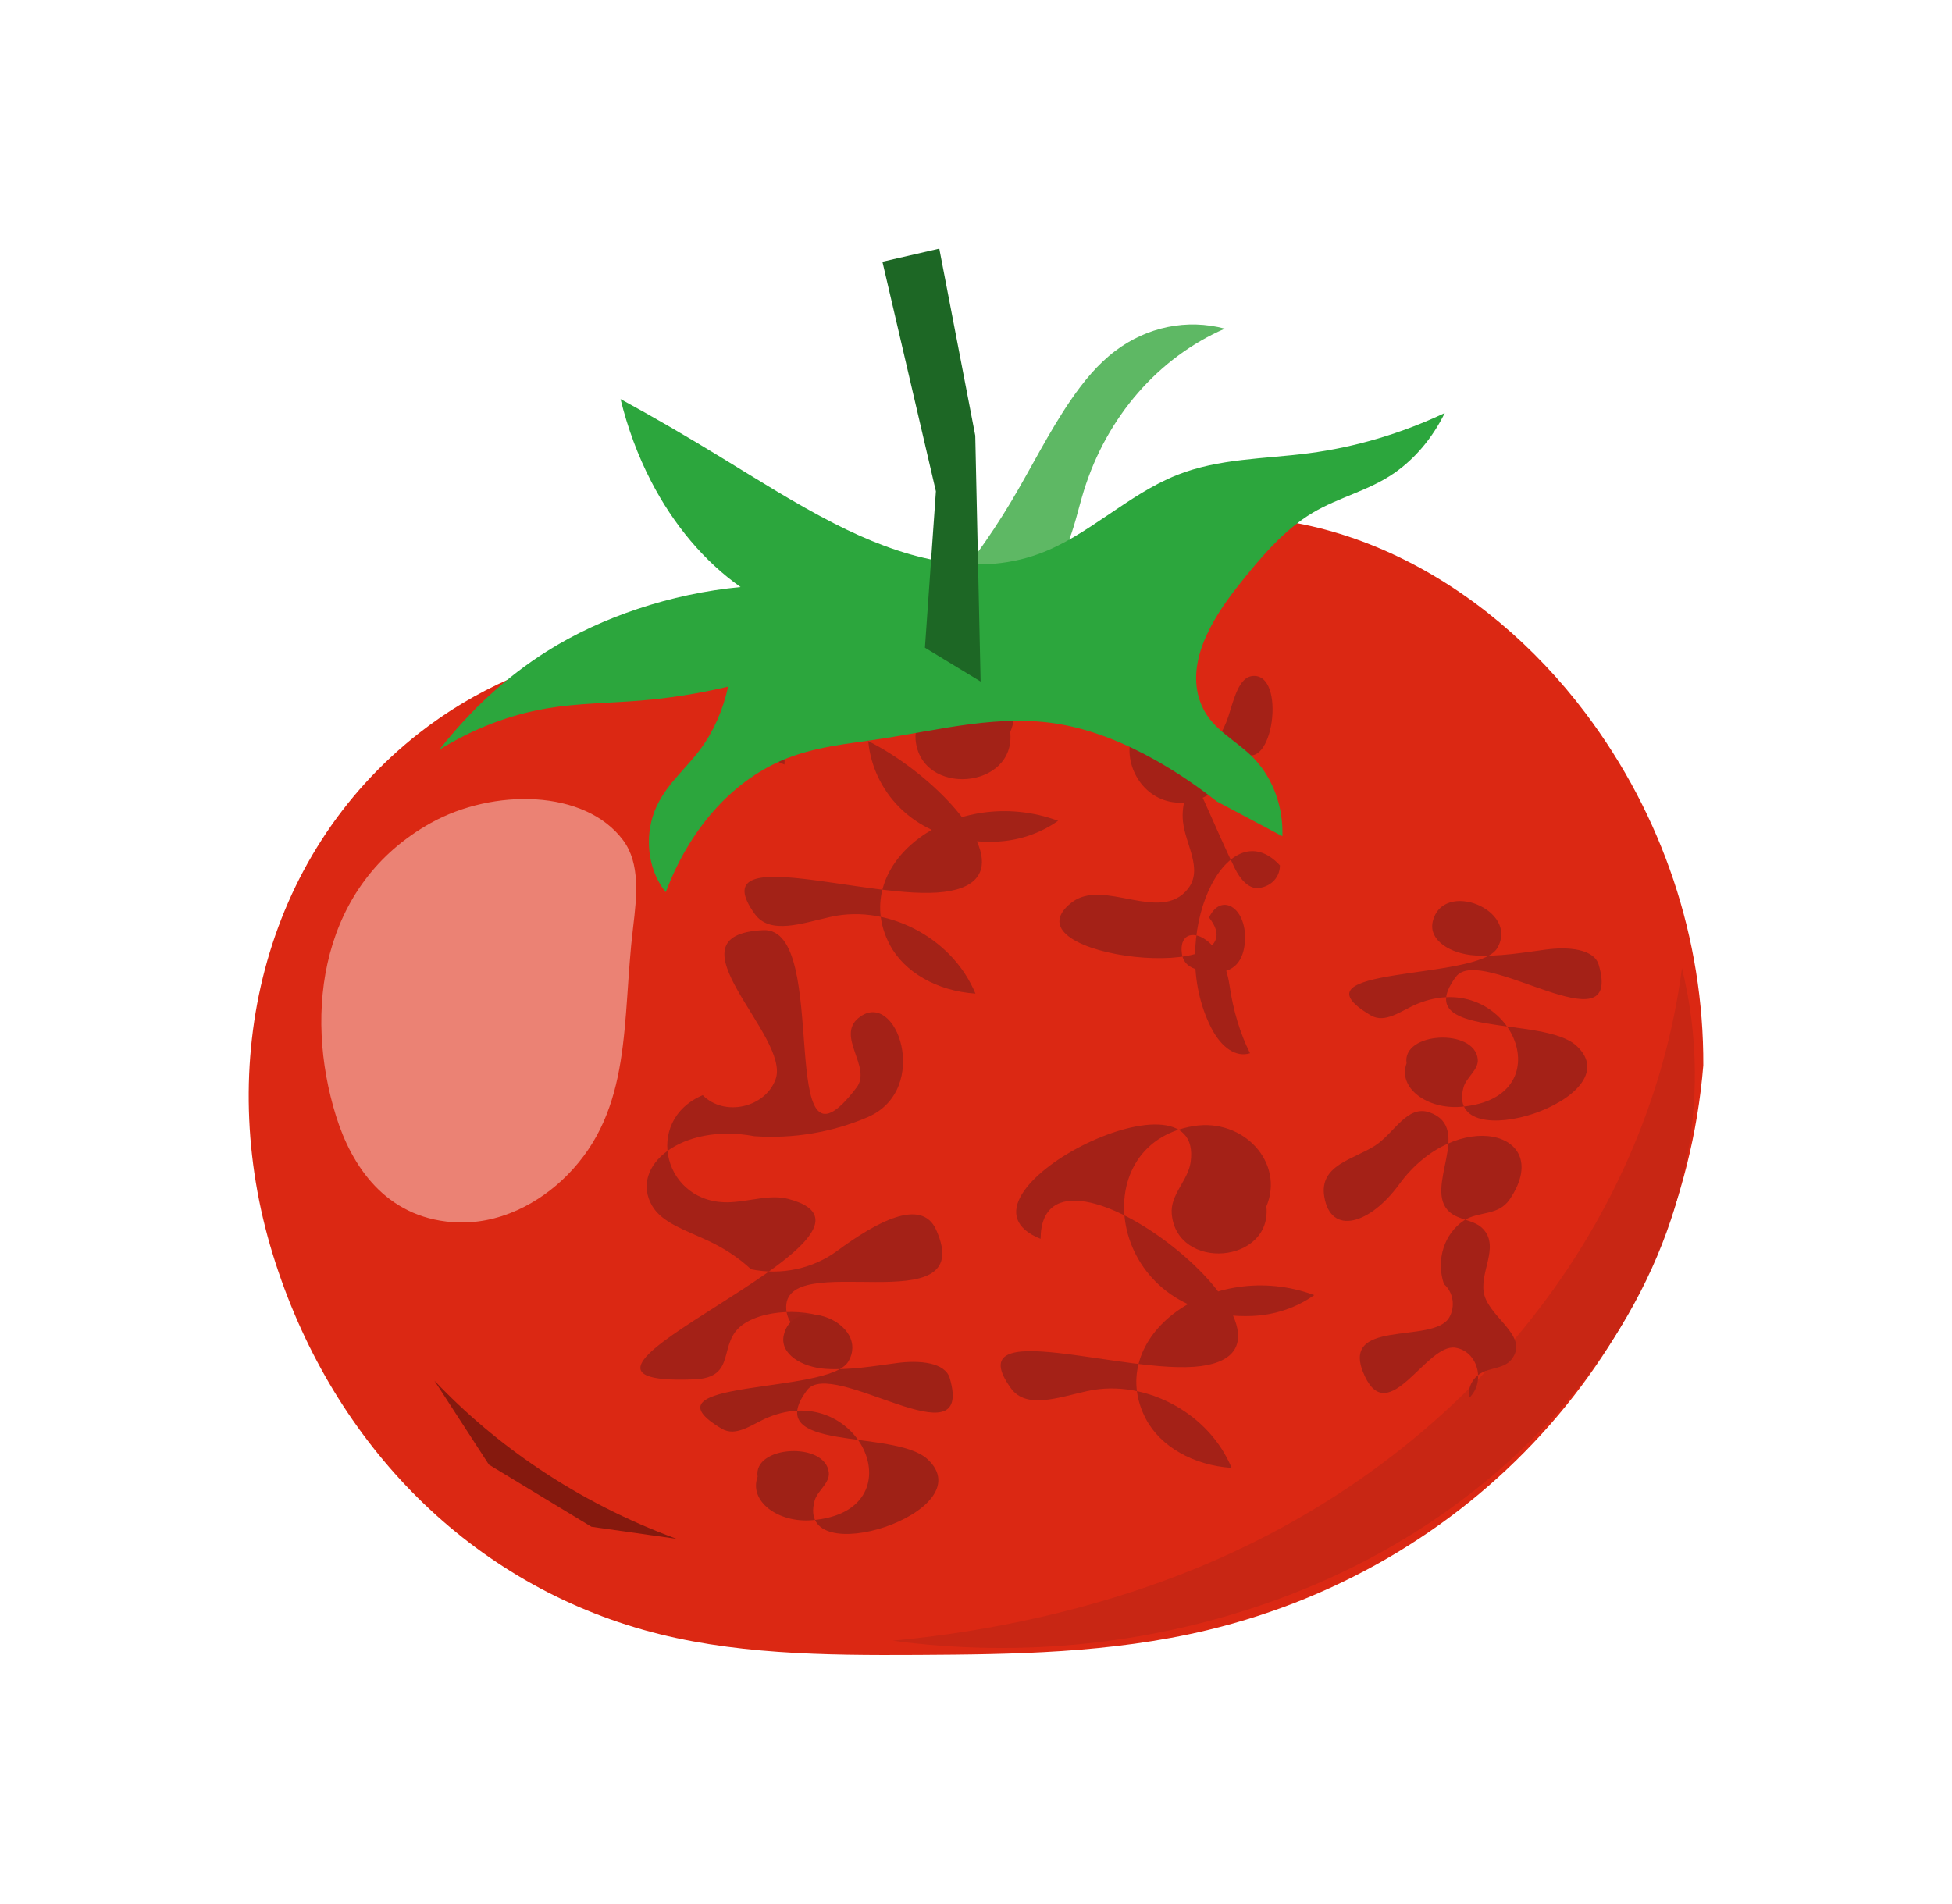
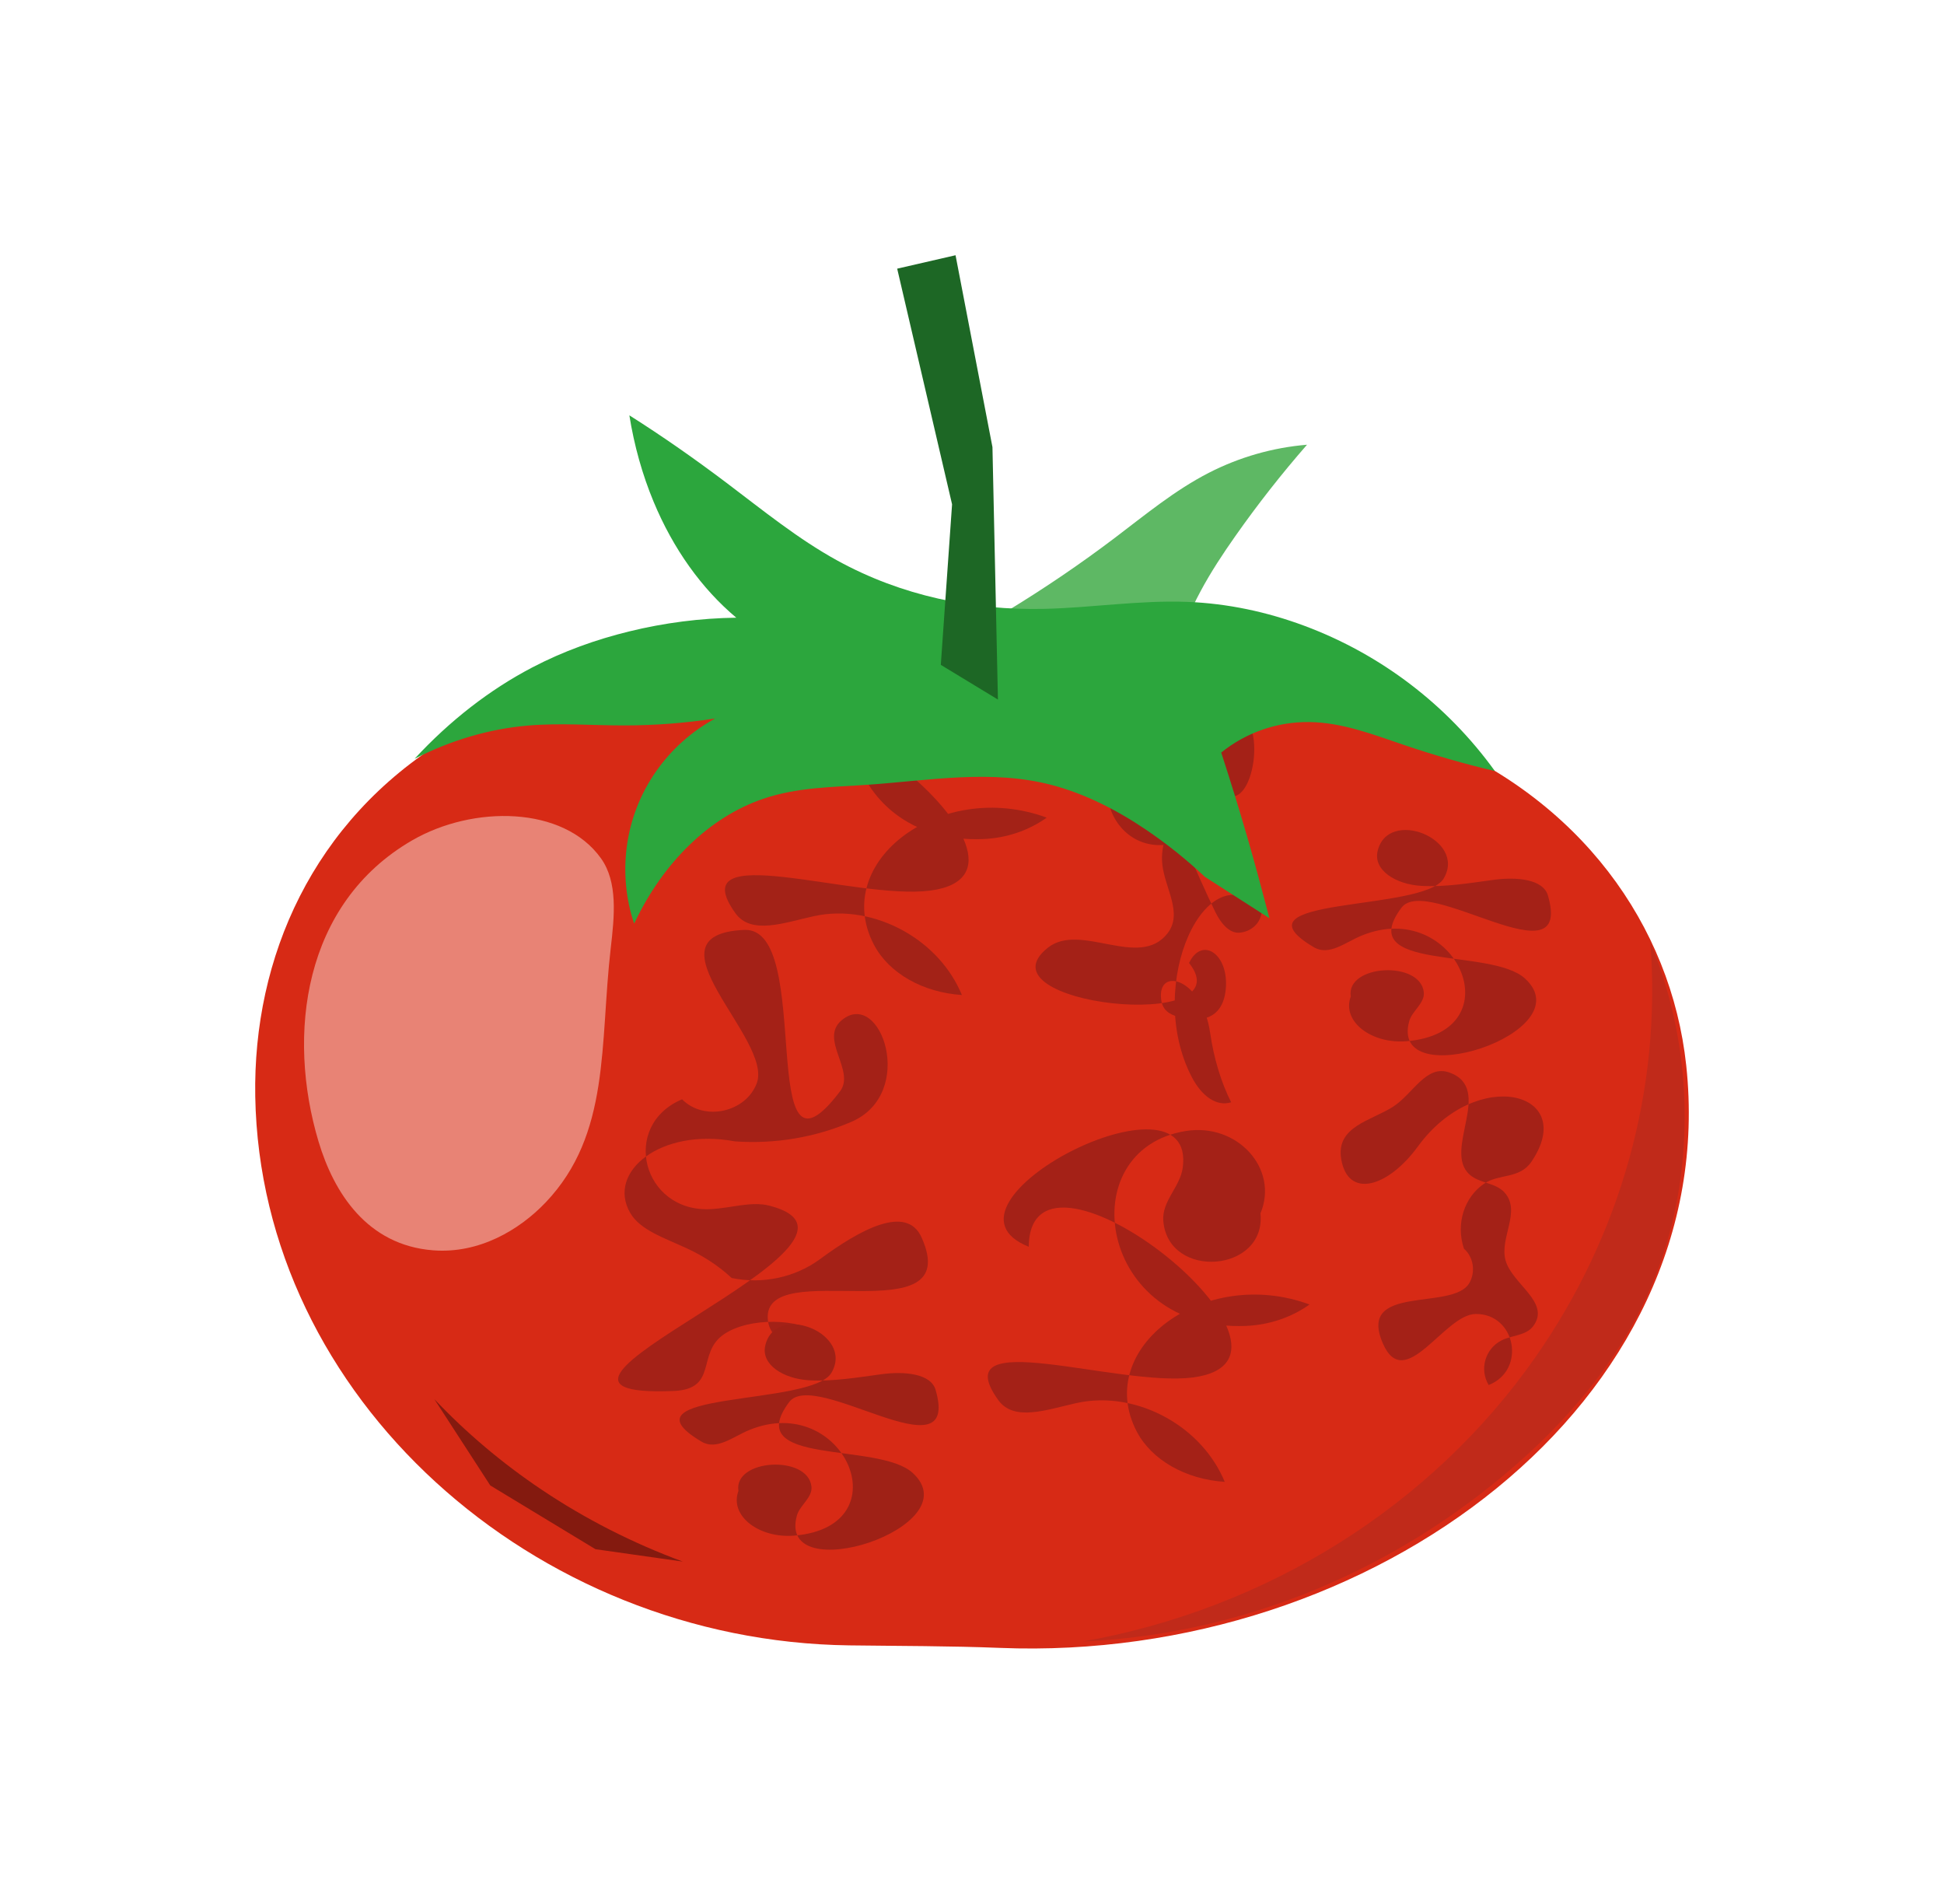
- <svg xmlns="http://www.w3.org/2000/svg" version="1.1" id="svg2" width="387.201" height="377.681" viewBox="0 0 387.201 377.681">
+ <svg xmlns="http://www.w3.org/2000/svg" viewBox="0 0 375.825 367.958" height="367.958" width="375.825" xml:space="preserve" id="svg2" version="1.1">
  <defs id="defs6">
-     <clipPath clipPathUnits="userSpaceOnUse" id="clipPath18">
-       <path d="m 147.747,242.199 35.655,-7.015 -9.809,-49.856 -35.655,7.015 z" id="path16" />
+     <clipPath id="clipPath20" clipPathUnits="userSpaceOnUse">
+       <path id="path18" d="M 36,36 H 245.869 V 178.206 H 36 Z" />
    </clipPath>
-     <clipPath clipPathUnits="userSpaceOnUse" id="clipPath24">
-       <path d="M 0,0 H 290.401 V 283.26 H 0 Z" id="path22" />
+     <clipPath id="clipPath30" clipPathUnits="userSpaceOnUse">
+       <path id="path28" d="m 163.334,225.235 27.512,-13.266 -18.402,-38.163 -27.512,13.266 z" />
    </clipPath>
-     <clipPath clipPathUnits="userSpaceOnUse" id="clipPath34">
-       <path d="M 36,36 H 254.4 V 207.369 H 36 Z" id="path32" />
+     <clipPath id="clipPath36" clipPathUnits="userSpaceOnUse">
+       <path id="path34" d="M 0,0 H 281.869 V 275.969 H 0 Z" />
    </clipPath>
-     <clipPath clipPathUnits="userSpaceOnUse" id="clipPath44">
-       <path d="m 156.607,125.385 h 34.809 v 58.299 H 156.607 Z" id="path42" />
+     <clipPath id="clipPath46" clipPathUnits="userSpaceOnUse">
+       <path id="path44" d="m 149.147,115.028 h 34.809 v 58.299 H 149.147 Z" />
    </clipPath>
-     <clipPath clipPathUnits="userSpaceOnUse" id="clipPath54">
-       <path d="m 94.271,76.968 h 46.917 v 68.891 H 94.271 Z" id="path52" />
+     <clipPath id="clipPath56" clipPathUnits="userSpaceOnUse">
+       <path id="path54" d="m 88.625,73.283 h 46.917 v 68.891 H 88.625 Z" />
    </clipPath>
-     <clipPath clipPathUnits="userSpaceOnUse" id="clipPath64">
-       <path d="m 109.763,134.416 h 48.651 v 53.096 H 109.763 Z" id="path62" />
+     <clipPath id="clipPath66" clipPathUnits="userSpaceOnUse">
+       <path id="path64" d="m 104.117,130.731 h 48.651 v 53.096 H 104.117 Z" />
    </clipPath>
-     <clipPath clipPathUnits="userSpaceOnUse" id="clipPath74">
-       <path d="m 147.872,63.842 h 48.651 v 53.096 H 147.872 Z" id="path72" />
+     <clipPath id="clipPath76" clipPathUnits="userSpaceOnUse">
+       <path id="path74" d="m 142.226,60.157 h 48.651 v 53.096 H 142.226 Z" />
    </clipPath>
-     <clipPath clipPathUnits="userSpaceOnUse" id="clipPath84">
-       <path d="m 103.186,54.01 h 39.553 V 88.668 H 103.186 Z" id="path82" />
+     <clipPath id="clipPath86" clipPathUnits="userSpaceOnUse">
+       <path id="path84" d="m 97.54,50.325 h 39.553 V 84.983 H 97.54 Z" />
    </clipPath>
-     <clipPath clipPathUnits="userSpaceOnUse" id="clipPath94">
-       <path d="m 131.805,37.043 h 121.34 v 103.155 H 131.805 Z" id="path92" />
+     <clipPath id="clipPath96" clipPathUnits="userSpaceOnUse">
+       <path id="path94" d="m 43.082,93.67 h 46.917 v 65.01 H 43.082 Z" />
    </clipPath>
-     <clipPath clipPathUnits="userSpaceOnUse" id="clipPath104">
-       <path d="m 46.803,100.354 h 48.842 v 65.01 H 46.803 Z" id="path102" />
+     <clipPath id="clipPath106" clipPathUnits="userSpaceOnUse">
+       <path id="path104" d="m 193.386,74.193 h 31.429 v 47.513 H 193.386 Z" />
    </clipPath>
-     <clipPath clipPathUnits="userSpaceOnUse" id="clipPath114">
-       <path d="m 195.935,74.238 h 31.429 v 44.7 H 195.935 Z" id="path112" />
+     <clipPath id="clipPath116" clipPathUnits="userSpaceOnUse">
+       <path id="path114" d="m 186.324,121.994 h 39.553 v 34.658 H 186.324 Z" />
    </clipPath>
-     <clipPath clipPathUnits="userSpaceOnUse" id="clipPath124">
-       <path d="m 199.727,115.531 h 39.553 v 34.658 H 199.727 Z" id="path122" />
+     <clipPath id="clipPath126" clipPathUnits="userSpaceOnUse">
+       <path id="path124" d="M 61.982,48.6 H 99.999 V 74.142 H 61.982 Z" />
    </clipPath>
-     <clipPath clipPathUnits="userSpaceOnUse" id="clipPath134">
-       <path d="m 63.627,53.284 h 38.017 V 78.827 H 63.627 Z" id="path132" />
+     <clipPath id="clipPath136" clipPathUnits="userSpaceOnUse">
+       <path id="path134" d="M 63.475,219.049 221.2,206.079 215.022,130.957 57.297,143.928 Z" />
    </clipPath>
-     <clipPath clipPathUnits="userSpaceOnUse" id="clipPath144">
-       <path d="m 64.361,149.501 h 151.579 v 75.375 H 64.361 Z" id="path142" />
+     <clipPath id="clipPath142" clipPathUnits="userSpaceOnUse">
+       <path id="path140" d="M 0,0 H 281.869 V 275.969 H 0 Z" />
    </clipPath>
-     <clipPath clipPathUnits="userSpaceOnUse" id="clipPath154">
-       <path d="m 130.277,180.852 h 16.606 v 66.408 H 130.277 Z" id="path152" />
+     <clipPath id="clipPath152" clipPathUnits="userSpaceOnUse">
+       <path id="path150" d="m 129.086,173.561 h 16.606 v 66.408 H 129.086 Z" />
+     </clipPath>
+     <clipPath id="clipPath162" clipPathUnits="userSpaceOnUse">
+       <path id="path160" d="m 155.939,37.005 h 89.332 v 103.348 h -89.332 z" />
    </clipPath>
  </defs>
-   <g id="g8" transform="matrix(1.333333,0,0,-1.333333,0,377.6805)">
-     <g id="g10" />
-     <g id="g12">
-       <g id="g14" clip-path="url(#clipPath18)">
-         <g id="g20" clip-path="url(#clipPath24)">
-           <path d="m 139.112,193.131 c 4.223,4.768 8.018,9.967 11.334,15.524 2.997,5.023 5.597,10.329 8.892,15.127 1.874,2.728 3.975,5.289 6.541,7.233 4.778,3.62 10.729,4.837 16.341,3.34 -9.88,-4.285 -17.558,-13.115 -20.975,-24.119 -0.869,-2.797 -1.423,-5.695 -2.636,-8.367 -1.2,-2.642 -2.985,-4.967 -5.232,-6.787 z" style="fill:#5eb864;fill-opacity:1;fill-rule:nonzero;stroke:none" id="path26" />
+   <g transform="matrix(1.333333,0,0,-1.333333,0,367.9583)" id="g10">
+     <g id="g12" />
+     <g id="g14">
+       <g clip-path="url(#clipPath20)" id="g16">
+         <path id="path22" style="fill:#d72a15;fill-opacity:1;fill-rule:nonzero;stroke:none" d="M 64.616,168.773 C 45.391,156.971 36.658,137.199 37.01,117.022 37.771,73.419 77.33,38.049 123.143,37.453 c 7.277,-0.095 14.58,-0.074 21.849,-0.365 54.098,-2.164 104.746,35.702 99.501,84.445 -2.188,20.335 -15.449,38.733 -37.684,47.629 -19.455,7.784 -42.003,7.089 -63.542,4.381 -3.596,-0.452 -7.181,-0.958 -10.753,-1.517 l -30.79,4.532 c -13.141,2.063 -25.868,-0.888 -37.108,-7.787 z" />
+       </g>
+     </g>
+     <g id="g24">
+       <g clip-path="url(#clipPath30)" id="g26">
+         <g clip-path="url(#clipPath36)" id="g32">
+           <path id="path38" style="fill:#5eb864;fill-opacity:1;fill-rule:nonzero;stroke:none" d="m 146.268,187.538 c 5.304,3.236 10.434,6.721 15.365,10.454 4.414,3.342 8.7,6.901 13.63,9.432 4.437,2.278 9.277,3.664 14.248,4.078 -3.695,-4.23 -7.164,-8.651 -10.394,-13.245 -1.805,-2.568 -3.536,-5.191 -5.022,-7.956 -0.84,-1.562 -1.599,-3.166 -2.275,-4.805 z" />
        </g>
      </g>
    </g>
-     <g id="g28">
-       <g id="g30" clip-path="url(#clipPath34)">
-         <path d="m 40.589,96.6 c -8.688,28.19 -1.665,59.223 21.77,77.587 16.638,13.039 39.037,16.951 59.358,10.37 l 22.149,3.162 c 6.931,9.093 17.116,15.379 28.579,17.639 24.611,4.852 48.43,-8.3 63.428,-28.206 11.474,-15.228 17.613,-33.59 17.527,-52.417 C 250.114,84.338 220.39,50.473 179.627,40.698 165.2,37.238 150.614,37.093 136.544,37.014 122.571,36.935 108.662,37.074 95.726,40.737 69.036,48.294 49.026,69.226 40.589,96.6 Z" style="fill:#db2813;fill-opacity:1;fill-rule:nonzero;stroke:none" id="path36" />
+     <g id="g40">
+       <g clip-path="url(#clipPath46)" id="g42">
+         <path id="path48" style="fill:#a42117;fill-opacity:1;fill-rule:nonzero;stroke:none" d="m 178.507,116.182 c -2.03,-0.645 -4.22,0.761 -5.745,3.73 -6.905,13.443 2.277,32.805 10.193,24.223 -0.009,-2.05 -1.674,-3.291 -3.328,-3.373 -1.344,-0.066 -2.577,1.288 -3.397,2.971 -5.508,11.301 -12.095,30.575 -15.389,19.423 -1.172,-3.966 1.592,-9.24 6.641,-9.667 4.39,-0.371 8.195,2.986 9.816,7.558 4.586,-3.577 6.718,11.779 1.573,11.267 -2.014,-0.201 -2.744,-3.375 -3.568,-5.948 -1.763,-5.505 -7.427,-9.883 -6.769,-15.741 0.389,-3.464 3.013,-7.057 0.744,-9.963 -4.113,-5.267 -12.589,1.676 -17.334,-2.068 -10.468,-8.259 28.602,-12.496 20.465,-2.219 1.863,3.943 5.848,1.274 5.311,-3.88 -0.464,-4.457 -3.883,-4.812 -6.991,-3.894 -1.039,0.307 -2.167,0.84 -2.369,2.489 -0.591,4.832 5.958,3.077 7.098,-4.812 0.537,-3.714 1.581,-7.17 3.05,-10.097 z" />
      </g>
    </g>
-     <g id="g38">
-       <g id="g40" clip-path="url(#clipPath44)">
-         <path d="m 185.967,126.538 c -2.03,-0.645 -4.22,0.761 -5.745,3.73 -6.905,13.443 2.277,32.805 10.193,24.223 -0.009,-2.05 -1.674,-3.291 -3.328,-3.373 -1.344,-0.066 -2.577,1.288 -3.397,2.971 -5.508,11.301 -12.095,30.575 -15.389,19.424 -1.171,-3.967 1.592,-9.241 6.641,-9.667 4.39,-0.371 8.195,2.986 9.816,7.558 4.586,-3.577 6.718,11.779 1.573,11.267 -2.014,-0.201 -2.744,-3.375 -3.568,-5.948 -1.763,-5.505 -7.427,-9.883 -6.769,-15.741 0.389,-3.464 3.013,-7.057 0.744,-9.963 -4.113,-5.267 -12.589,1.676 -17.334,-2.068 -10.468,-8.259 28.602,-12.496 20.465,-2.219 1.863,3.943 5.848,1.274 5.311,-3.88 -0.464,-4.457 -3.883,-4.812 -6.991,-3.894 -1.039,0.307 -2.167,0.84 -2.369,2.489 -0.591,4.832 5.958,3.077 7.098,-4.812 0.537,-3.714 1.581,-7.17 3.05,-10.097 z" style="fill:#a42117;fill-opacity:1;fill-rule:nonzero;stroke:none" id="path46" />
+     <g id="g50">
+       <g clip-path="url(#clipPath56)" id="g52">
+         <path id="path58" style="fill:#a42117;fill-opacity:1;fill-rule:nonzero;stroke:none" d="m 106.088,90.709 c -1.954,1.824 -4.181,3.22 -6.449,4.274 -3.335,1.55 -6.812,2.665 -8.258,5.153 -3.465,5.964 4.452,12.391 15.188,10.376 5.786,-0.405 11.587,0.567 16.855,2.825 9.565,4.1 4.285,19.405 -1.359,14.76 -3.351,-2.758 2.018,-7.312 -0.269,-10.334 -12.426,-16.418 -3.573,23.875 -13.894,23.406 -14.993,-0.681 4.201,-15.792 1.831,-22.207 -1.562,-4.228 -7.629,-5.599 -10.833,-2.35 -8.989,-3.796 -5.754,-16.397 4.107,-15.924 2.927,0.141 5.942,1.185 8.58,0.5 20.376,-5.293 -43.696,-28.058 -13.933,-26.859 6.545,0.264 3.279,5.493 7.324,8.229 3.632,2.456 10.791,2.377 14.279,-0.106 -2.513,-2.934 -7.596,-1.5 -7.927,2.236 -0.842,9.51 28.726,-2.476 22.295,11.897 -2.176,4.863 -8.962,1.111 -14.718,-3.134 -3.609,-2.662 -8.342,-3.676 -12.819,-2.741 z" />
      </g>
    </g>
-     <g id="g48">
-       <g id="g50" clip-path="url(#clipPath54)">
-         <path d="m 111.734,94.394 c -1.954,1.824 -4.181,3.22 -6.449,4.274 -3.335,1.55 -6.812,2.665 -8.258,5.153 -3.465,5.964 4.452,12.391 15.188,10.376 5.786,-0.406 11.587,0.567 16.855,2.825 9.565,4.1 4.285,19.405 -1.359,14.76 -3.351,-2.758 2.018,-7.312 -0.269,-10.334 -12.426,-16.418 -3.573,23.875 -13.894,23.406 -14.993,-0.681 4.201,-15.792 1.831,-22.207 -1.562,-4.228 -7.629,-5.599 -10.833,-2.35 -8.989,-3.796 -5.754,-16.398 4.107,-15.924 2.927,0.14 5.942,1.185 8.58,0.5 20.376,-5.293 -43.696,-28.058 -13.933,-26.859 6.545,0.264 3.279,5.493 7.324,8.229 3.632,2.456 10.791,2.377 14.279,-0.106 -2.513,-2.934 -7.596,-1.5 -7.927,2.236 -0.842,9.51 28.726,-2.476 22.295,11.897 -2.176,4.863 -8.962,1.111 -14.718,-3.134 -3.609,-2.662 -8.342,-3.676 -12.819,-2.741 z" style="fill:#a42117;fill-opacity:1;fill-rule:nonzero;stroke:none" id="path56" />
+     <g id="g60">
+       <g clip-path="url(#clipPath66)" id="g62">
+         <path id="path68" style="fill:#a32217;fill-opacity:1;fill-rule:nonzero;stroke:none" d="m 139.473,131.731 c -5.676,0.363 -10.607,3.18 -12.755,7.286 -6.361,12.162 9.812,24.058 25.049,18.424 -2.639,-1.878 -5.854,-2.962 -9.199,-3.102 -21.399,-0.896 -25.53,25.561 -8.734,28.254 7.476,1.199 13.53,-5.491 10.814,-11.95 0.866,-8.551 -13.324,-9.688 -14.082,-1.128 -0.256,2.886 2.42,4.957 2.808,7.701 2.182,15.417 -37.979,-5.163 -22.318,-11.404 0.14,19.206 44.685,-16.22 23.82,-18.944 -10.973,-1.432 -36.183,7.753 -28.238,-3.288 2.286,-3.177 7.095,-1.363 11.335,-0.426 4.472,0.988 9.146,0.059 13.071,-2.137 3.861,-2.159 6.825,-5.426 8.428,-9.287 z" />
      </g>
    </g>
-     <g id="g58">
-       <g id="g60" clip-path="url(#clipPath64)">
-         <path d="m 145.119,135.416 c -5.676,0.363 -10.607,3.18 -12.755,7.286 -6.361,12.162 9.812,24.058 25.049,18.424 -2.639,-1.878 -5.854,-2.962 -9.199,-3.102 -21.399,-0.896 -25.53,25.561 -8.734,28.254 7.476,1.199 13.53,-5.491 10.814,-11.95 0.866,-8.551 -13.324,-9.688 -14.082,-1.128 -0.256,2.886 2.42,4.957 2.808,7.701 2.182,15.417 -37.979,-5.163 -22.318,-11.404 0.14,19.206 44.685,-16.22 23.82,-18.944 -10.973,-1.432 -36.183,7.753 -28.238,-3.288 2.286,-3.177 7.095,-1.363 11.335,-0.426 4.472,0.988 9.146,0.059 13.071,-2.137 3.861,-2.159 6.825,-5.426 8.428,-9.287 z" style="fill:#a32217;fill-opacity:1;fill-rule:nonzero;stroke:none" id="path66" />
+     <g id="g70">
+       <g clip-path="url(#clipPath76)" id="g72">
+         <path id="path78" style="fill:#a42117;fill-opacity:1;fill-rule:nonzero;stroke:none" d="m 177.582,61.157 c -5.676,0.363 -10.607,3.18 -12.755,7.286 -6.361,12.162 9.812,24.057 25.049,18.424 -2.639,-1.878 -5.854,-2.962 -9.199,-3.102 -21.399,-0.897 -25.53,25.561 -8.734,28.254 7.476,1.199 13.53,-5.491 10.814,-11.95 0.866,-8.551 -13.324,-9.688 -14.082,-1.128 -0.256,2.886 2.42,4.957 2.808,7.701 2.182,15.418 -37.979,-5.163 -22.318,-11.404 0.14,19.206 44.685,-16.22 23.82,-18.944 -10.973,-1.432 -36.183,7.753 -28.238,-3.288 2.286,-3.177 7.095,-1.363 11.335,-0.426 4.472,0.988 9.146,0.059 13.071,-2.137 3.861,-2.159 6.825,-5.426 8.428,-9.287 z" />
      </g>
    </g>
-     <g id="g68">
-       <g id="g70" clip-path="url(#clipPath74)">
-         <path d="m 183.228,64.842 c -5.676,0.363 -10.607,3.18 -12.755,7.286 -6.361,12.162 9.812,24.058 25.049,18.424 -2.639,-1.878 -5.854,-2.962 -9.199,-3.102 -21.399,-0.897 -25.53,25.561 -8.734,28.254 7.476,1.199 13.53,-5.491 10.814,-11.95 0.866,-8.551 -13.324,-9.688 -14.082,-1.128 -0.256,2.886 2.42,4.957 2.808,7.701 2.182,15.417 -37.979,-5.163 -22.318,-11.404 0.14,19.206 44.685,-16.22 23.82,-18.944 -10.973,-1.432 -36.183,7.753 -28.238,-3.288 2.286,-3.177 7.095,-1.363 11.335,-0.426 4.472,0.988 9.146,0.059 13.071,-2.137 3.861,-2.159 6.825,-5.426 8.428,-9.287 z" style="fill:#a42117;fill-opacity:1;fill-rule:nonzero;stroke:none" id="path76" />
+     <g id="g80">
+       <g clip-path="url(#clipPath86)" id="g82">
+         <path id="path88" style="fill:#9f2116;fill-opacity:1;fill-rule:nonzero;stroke:none" d="m 110.96,80.914 c 1.465,6.351 12.939,1.757 9.593,-3.946 -2.878,-4.906 -31.386,-2.532 -18.839,-9.979 2.209,-1.311 4.567,0.712 6.918,1.68 13.681,5.63 22.331,-13.95 6.569,-15.303 -5.104,-0.438 -9.472,2.843 -8.133,6.472 -0.736,4.653 10.113,5.286 10.591,0.611 0.16,-1.564 -1.707,-2.706 -2.112,-4.171 -2.996,-10.825 25.359,-1.668 16.785,6.176 -4.992,4.567 -24.902,0.897 -17.915,10.26 3.709,4.97 24.974,-11.071 21.238,1.781 -0.683,2.35 -4.478,2.723 -7.896,2.259 -3.474,-0.472 -7.077,-1.07 -10.46,-0.871 -3.695,0.217 -6.979,2.255 -6.339,5.03 z" />
      </g>
    </g>
-     <g id="g78">
-       <g id="g80" clip-path="url(#clipPath84)">
-         <path d="m 116.606,84.599 c 1.465,6.351 12.939,1.757 9.592,-3.946 -2.878,-4.906 -31.386,-2.532 -18.839,-9.979 2.209,-1.311 4.567,0.712 6.918,1.68 13.681,5.63 22.33,-13.95 6.569,-15.303 -5.104,-0.438 -9.472,2.843 -8.133,6.472 -0.736,4.653 10.113,5.286 10.591,0.611 0.16,-1.564 -1.706,-2.706 -2.112,-4.171 -2.996,-10.825 25.359,-1.668 16.785,6.176 -4.992,4.567 -24.902,0.897 -17.915,10.26 3.709,4.97 24.974,-11.071 21.238,1.781 -0.683,2.35 -4.478,2.723 -7.896,2.259 -3.474,-0.472 -7.077,-1.07 -10.46,-0.871 -3.695,0.217 -6.979,2.255 -6.339,5.03 z" style="fill:#9f2116;fill-opacity:1;fill-rule:nonzero;stroke:none" id="path86" />
+     <g id="g90">
+       <g clip-path="url(#clipPath96)" id="g92">
+         <path id="path98" style="fill:#fffaf5;fill-opacity:0.43;fill-rule:nonzero;stroke:none" d="m 87.136,151.546 c -5.45,7.63 -18.552,7.722 -27.401,2.59 -15.761,-9.141 -18.199,-28.127 -13.546,-43.656 2.205,-7.359 7.003,-15.017 16.618,-15.76 6.649,-0.513 12.484,2.928 16.315,6.951 9.427,9.897 7.818,22.933 9.435,36.887 0.534,4.604 1.045,9.537 -1.421,12.988 z" />
      </g>
    </g>
-     <g id="g88">
-       <g id="g90" clip-path="url(#clipPath94)">
-         <path d="m 250.225,139.198 c -5.129,-38.986 -32.981,-74.068 -74.545,-90.208 -13.19,-5.122 -27.867,-8.457 -42.875,-9.865 19.531,-2.622 39.436,-0.472 57.869,6.375 19.314,7.173 35.861,19.43 47.086,35.215 12.669,17.817 17.401,38.35 12.465,58.483 z" style="fill:#c82614;fill-opacity:1;fill-rule:nonzero;stroke:none" id="path96" />
+     <g id="g100">
+       <g clip-path="url(#clipPath106)" id="g102">
+         <path id="path108" style="fill:#a42117;fill-opacity:1;fill-rule:nonzero;stroke:none" d="m 210.177,120.489 c 6.502,-2.36 -1.035,-11.277 2.91,-14.794 1.437,-1.282 3.733,-1.139 5.043,-2.572 2.495,-2.73 -0.738,-6.593 0.164,-9.848 0.964,-3.477 6.57,-6.078 4.026,-9.529 -1.05,-1.424 -3.09,-1.299 -4.626,-2.093 -2.362,-1.219 -3.208,-4.176 -1.848,-6.46 5.492,2.162 3.929,10.37 -1.895,10.3 -4.564,-0.055 -10.258,-11.622 -13.453,-4.247 -3.772,8.709 10.213,4.61 12.559,8.751 0.925,1.634 0.583,3.765 -0.795,4.963 -1.214,3.66 0.072,7.466 2.907,9.41 1.089,0.746 2.381,0.909 3.616,1.206 1.234,0.297 2.41,0.726 3.27,1.998 6.847,10.125 -7.929,13.926 -16.466,2.205 -4.316,-5.926 -10.165,-7.673 -11.127,-1.796 -0.77,4.708 4.352,5.51 7.545,7.569 2.899,1.869 4.788,6.163 8.167,4.937 z" />
      </g>
    </g>
-     <g id="g98">
-       <g id="g100" clip-path="url(#clipPath104)">
-         <path d="m 92.702,158.231 c -5.684,7.63 -19.347,7.722 -28.575,2.59 -16.437,-9.141 -18.979,-28.127 -14.126,-43.656 2.299,-7.359 7.303,-15.017 17.33,-15.76 6.934,-0.513 13.019,2.928 17.014,6.951 9.831,9.897 8.153,22.933 9.839,36.887 0.556,4.604 1.09,9.537 -1.482,12.988 z" style="fill:#fffaf5;fill-opacity:0.43;fill-rule:nonzero;stroke:none" id="path106" />
+     <g id="g110">
+       <g clip-path="url(#clipPath116)" id="g112">
+         <path id="path118" style="fill:#a42117;fill-opacity:1;fill-rule:nonzero;stroke:none" d="m 199.744,152.583 c 1.465,6.351 12.939,1.757 9.593,-3.946 -2.878,-4.906 -31.386,-2.532 -18.839,-9.979 2.209,-1.311 4.567,0.712 6.918,1.68 13.681,5.63 22.331,-13.95 6.569,-15.303 -5.104,-0.438 -9.472,2.843 -8.133,6.472 -0.736,4.653 10.113,5.286 10.591,0.611 0.16,-1.564 -1.707,-2.705 -2.112,-4.171 -2.996,-10.825 25.359,-1.668 16.785,6.176 -4.992,4.566 -24.902,0.896 -17.915,10.26 3.709,4.97 24.974,-11.071 21.238,1.781 -0.683,2.349 -4.478,2.723 -7.896,2.259 -3.474,-0.472 -7.077,-1.069 -10.46,-0.871 -3.695,0.217 -6.979,2.255 -6.339,5.03 z" />
      </g>
    </g>
-     <g id="g108">
-       <g id="g110" clip-path="url(#clipPath114)">
-         <path d="m 212.725,117.721 c 6.501,-2.361 -1.037,-11.277 2.91,-14.794 1.435,-1.28 3.736,-1.141 5.043,-2.572 2.495,-2.732 -0.761,-6.598 0.164,-9.848 0.991,-3.479 6.689,-6.116 4.026,-9.529 -1.085,-1.39 -3.157,-1.19 -4.626,-2.093 -1.249,-0.768 -1.914,-2.205 -1.689,-3.648 2.537,2.425 1.29,6.973 -2.053,7.487 -4.279,0.658 -9.85,-11.93 -13.453,-4.247 -4.137,8.821 10.199,4.645 12.559,8.751 0.938,1.632 0.596,3.772 -0.795,4.963 -1.214,3.66 0.072,7.466 2.907,9.41 1.089,0.746 2.381,0.909 3.616,1.206 1.234,0.297 2.41,0.726 3.271,1.998 6.847,10.125 -7.929,13.926 -16.466,2.205 -4.316,-5.926 -10.165,-7.673 -11.127,-1.796 -0.77,4.708 4.352,5.51 7.545,7.569 2.899,1.869 4.788,6.164 8.168,4.937 z" style="fill:#a42117;fill-opacity:1;fill-rule:nonzero;stroke:none" id="path116" />
+     <g id="g120">
+       <g clip-path="url(#clipPath126)" id="g122">
+         <path id="path128" style="fill:#5e120c;fill-opacity:0.676;fill-rule:nonzero;stroke:none" d="M 62.982,73.142 71.089,60.635 86.339,51.395 98.999,49.6 C 91.73,52.277 84.848,55.783 78.511,60.038 72.825,63.855 67.617,68.251 62.982,73.142 Z" />
      </g>
    </g>
-     <g id="g118">
-       <g id="g120" clip-path="url(#clipPath124)">
-         <path d="m 213.148,146.12 c 1.465,6.351 12.939,1.757 9.593,-3.946 -2.878,-4.906 -31.386,-2.532 -18.839,-9.979 2.209,-1.311 4.567,0.712 6.918,1.68 13.681,5.63 22.33,-13.95 6.569,-15.303 -5.104,-0.438 -9.472,2.843 -8.133,6.472 -0.736,4.653 10.113,5.286 10.591,0.611 0.16,-1.564 -1.706,-2.705 -2.112,-4.171 -2.996,-10.825 25.36,-1.668 16.785,6.176 -4.992,4.567 -24.902,0.896 -17.915,10.26 3.709,4.97 24.974,-11.071 21.238,1.781 -0.683,2.349 -4.478,2.723 -7.896,2.259 -3.474,-0.472 -7.077,-1.07 -10.46,-0.871 -3.695,0.217 -6.979,2.255 -6.339,5.03 z" style="fill:#a42117;fill-opacity:1;fill-rule:nonzero;stroke:none" id="path126" />
+     <g id="g130">
+       <g clip-path="url(#clipPath136)" id="g132">
+         <g clip-path="url(#clipPath142)" id="g138">
+           <path id="path144" style="fill:#2ca63d;fill-opacity:1;fill-rule:nonzero;stroke:none" d="m 91.951,142.081 c 4.191,8.903 10.93,15.44 18.71,18.094 4.973,1.696 10.112,1.681 15.22,2.038 8.914,0.623 17.883,2.255 26.615,-0.038 4.769,-1.252 9.411,-3.6 13.632,-6.456 3.012,-2.038 5.884,-4.332 8.588,-6.866 l 9.344,-5.994 c -1.042,3.977 -2.105,7.948 -3.236,11.844 -1.185,4.079 -2.437,8.137 -3.755,12.175 3.609,2.911 8.12,4.474 12.756,4.422 4.799,-0.054 9.338,-1.829 13.874,-3.365 4.289,-1.452 8.645,-2.701 13.052,-3.742 -6.912,9.585 -16.508,16.907 -27.578,21.042 -5.457,2.038 -11.191,3.261 -17.012,3.484 -6.913,0.265 -13.905,-0.857 -20.755,-1.012 -10.378,-0.235 -20.668,1.884 -29.982,6.997 -5.72,3.139 -10.831,7.311 -16.089,11.277 -4.532,3.419 -9.213,6.705 -14.081,9.781 0.701,-4.39 1.885,-8.607 3.516,-12.527 2.835,-6.815 6.948,-12.582 11.986,-16.807 -5.213,-0.071 -10.419,-0.739 -15.539,-1.994 -4.773,-1.17 -9.498,-2.842 -14.056,-5.226 -6.169,-3.227 -11.928,-7.697 -17.05,-13.235 5.278,2.7 10.824,4.333 16.43,4.816 4.647,0.4 9.295,0.02 13.947,0.02 4.412,4e-4 8.826,0.334 13.212,1.006 -6.932,-3.78 -11.719,-10.601 -12.799,-18.422 -0.526,-3.808 -0.159,-7.81 1.047,-11.31 z" />
+         </g>
      </g>
    </g>
-     <g id="g128">
-       <g id="g130" clip-path="url(#clipPath134)">
-         <path d="M 64.627,77.827 72.735,65.32 87.984,56.08 100.644,54.284 c -7.269,2.677 -14.151,6.183 -20.488,10.438 -5.686,3.818 -10.894,8.213 -15.529,13.104 z" style="fill:#5e120c;fill-opacity:0.676;fill-rule:nonzero;stroke:none" id="path136" />
+     <g id="g146">
+       <g clip-path="url(#clipPath152)" id="g148">
+         <path id="path154" style="fill:#1d6725;fill-opacity:1;fill-rule:nonzero;stroke:none" d="m 136.412,179.589 1.633,23.272 -7.958,34.162 8.461,1.946 5.352,-27.817 0.794,-36.592 z" />
      </g>
    </g>
-     <g id="g138">
-       <g id="g140" clip-path="url(#clipPath144)">
-         <path d="m 99.05,150.501 c 3.448,9.217 9.628,16.284 17.164,19.567 4.817,2.098 9.94,2.505 15.002,3.279 8.832,1.351 17.638,3.713 26.528,2.143 4.855,-0.858 9.675,-2.817 14.115,-5.317 3.169,-1.784 6.219,-3.835 9.122,-6.139 l 9.804,-5.208 c 0.14,4.364 -1.393,8.579 -4.196,11.538 -2.596,2.741 -6.258,4.255 -7.827,7.945 -2.529,5.946 1.277,12.521 5.368,17.693 3.375,4.268 6.864,8.403 11.154,10.955 3.94,2.343 8.328,3.268 12.143,5.913 3.053,2.117 5.656,5.172 7.513,8.935 -6.496,-3.066 -13.302,-5.081 -20.235,-5.988 -6.601,-0.864 -13.367,-0.746 -19.653,-3.26 -7.306,-2.922 -13.239,-9.068 -20.486,-11.712 -9.968,-3.637 -20.648,-0.496 -30.455,4.516 -5.799,2.964 -11.34,6.492 -16.959,9.92 -4.844,2.955 -9.775,5.844 -14.835,8.594 1.059,-4.318 2.584,-8.423 4.531,-12.197 3.384,-6.56 7.956,-11.97 13.323,-15.768 -5.19,-0.498 -10.323,-1.59 -15.323,-3.261 -4.661,-1.558 -9.233,-3.611 -13.58,-6.361 -5.884,-3.722 -11.257,-8.649 -15.908,-14.588 5.039,3.124 10.433,5.206 15.98,6.146 4.599,0.78 9.262,0.784 13.898,1.163 4.398,0.36 8.769,1.056 13.086,2.086 -0.765,-3.507 -2.191,-6.717 -4.152,-9.348 -2.48,-3.327 -5.797,-5.779 -7.094,-10.062 -1.175,-3.879 -0.4,-8.322 1.971,-11.187 z" style="fill:#2ca63d;fill-opacity:1;fill-rule:nonzero;stroke:none" id="path146" />
-       </g>
-     </g>
-     <g id="g148">
-       <g id="g150" clip-path="url(#clipPath154)">
-         <path d="m 137.603,186.88 1.633,23.272 -7.958,34.162 8.461,1.946 5.352,-27.817 0.794,-36.592 z" style="fill:#1d6725;fill-opacity:1;fill-rule:nonzero;stroke:none" id="path156" />
+     <g id="g156">
+       <g clip-path="url(#clipPath162)" id="g158">
+         <path id="path164" style="fill:#c02a1a;fill-opacity:1;fill-rule:nonzero;stroke:none" d="m 239.296,139.353 c 1.622,-21.205 -4.236,-42.365 -16.691,-60.154 -15.097,-21.564 -38.849,-36.452 -65.666,-41.194 22.22,1.008 43.525,9.463 60.988,24.022 9.045,7.541 16.85,16.634 21.47,27.439 2.775,6.492 4.319,13.466 4.75,20.603 0.608,10.053 -1.036,20.035 -4.851,29.284 z" />
      </g>
    </g>
  </g>
</svg>
